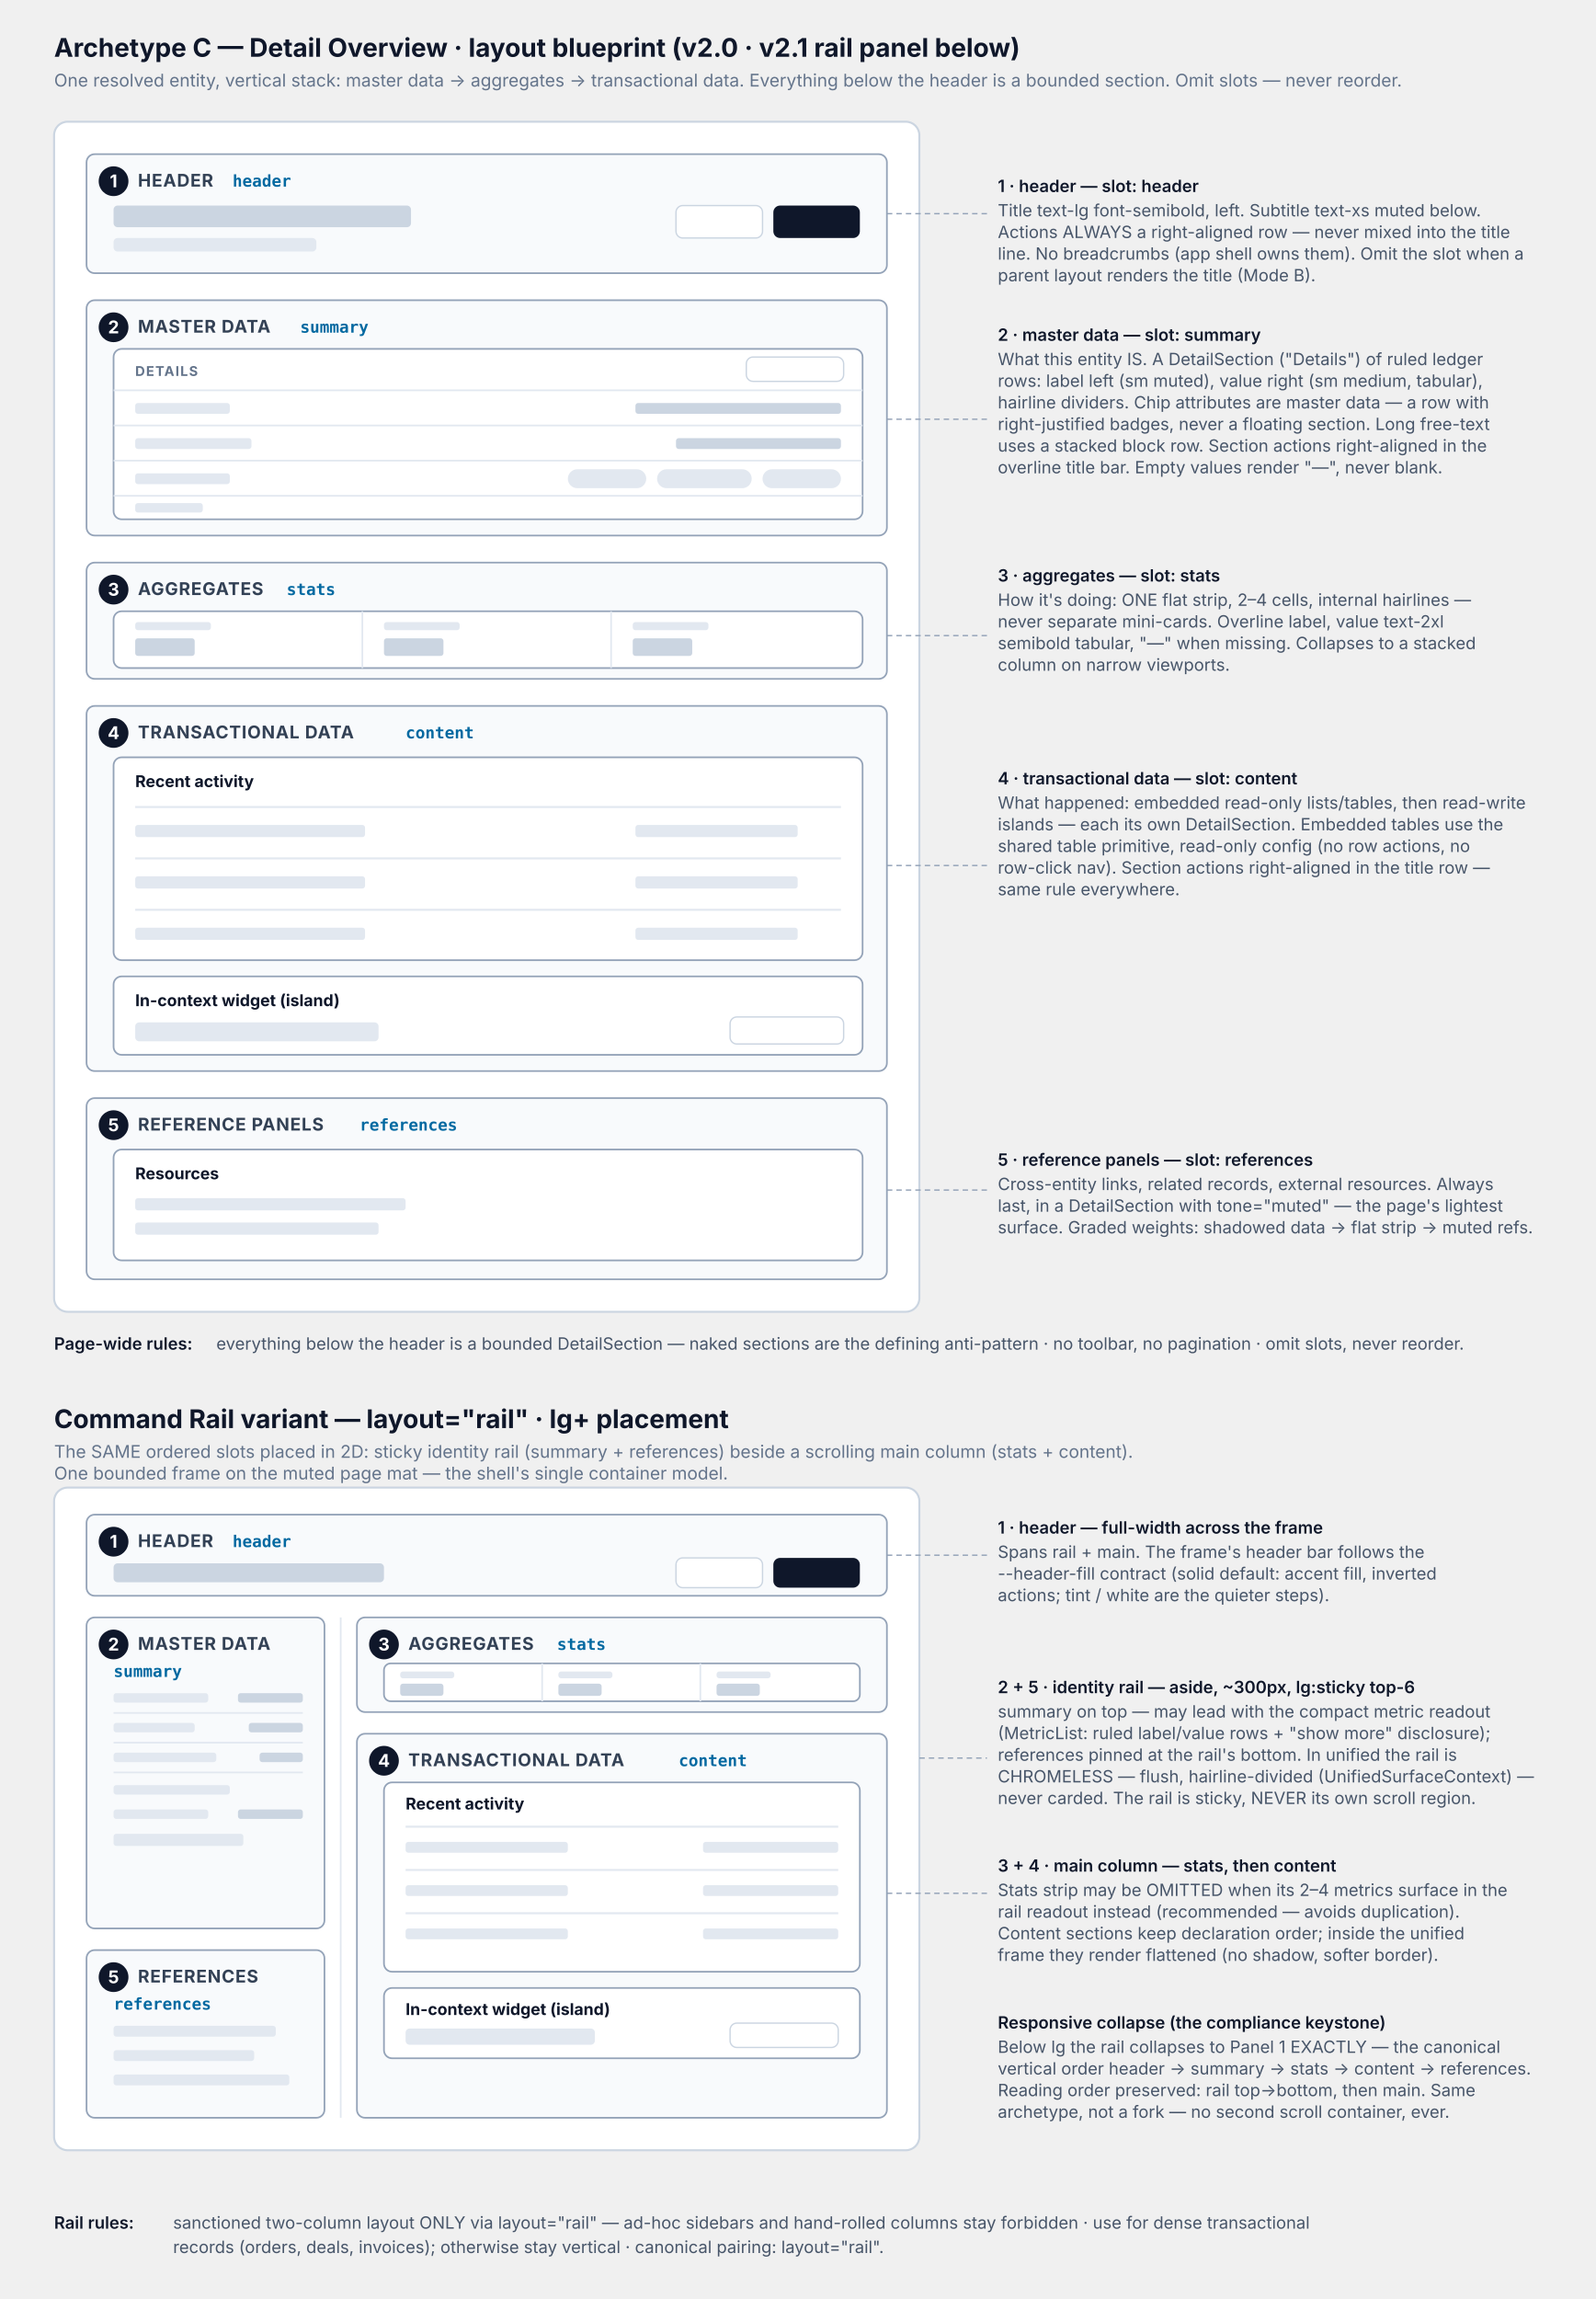
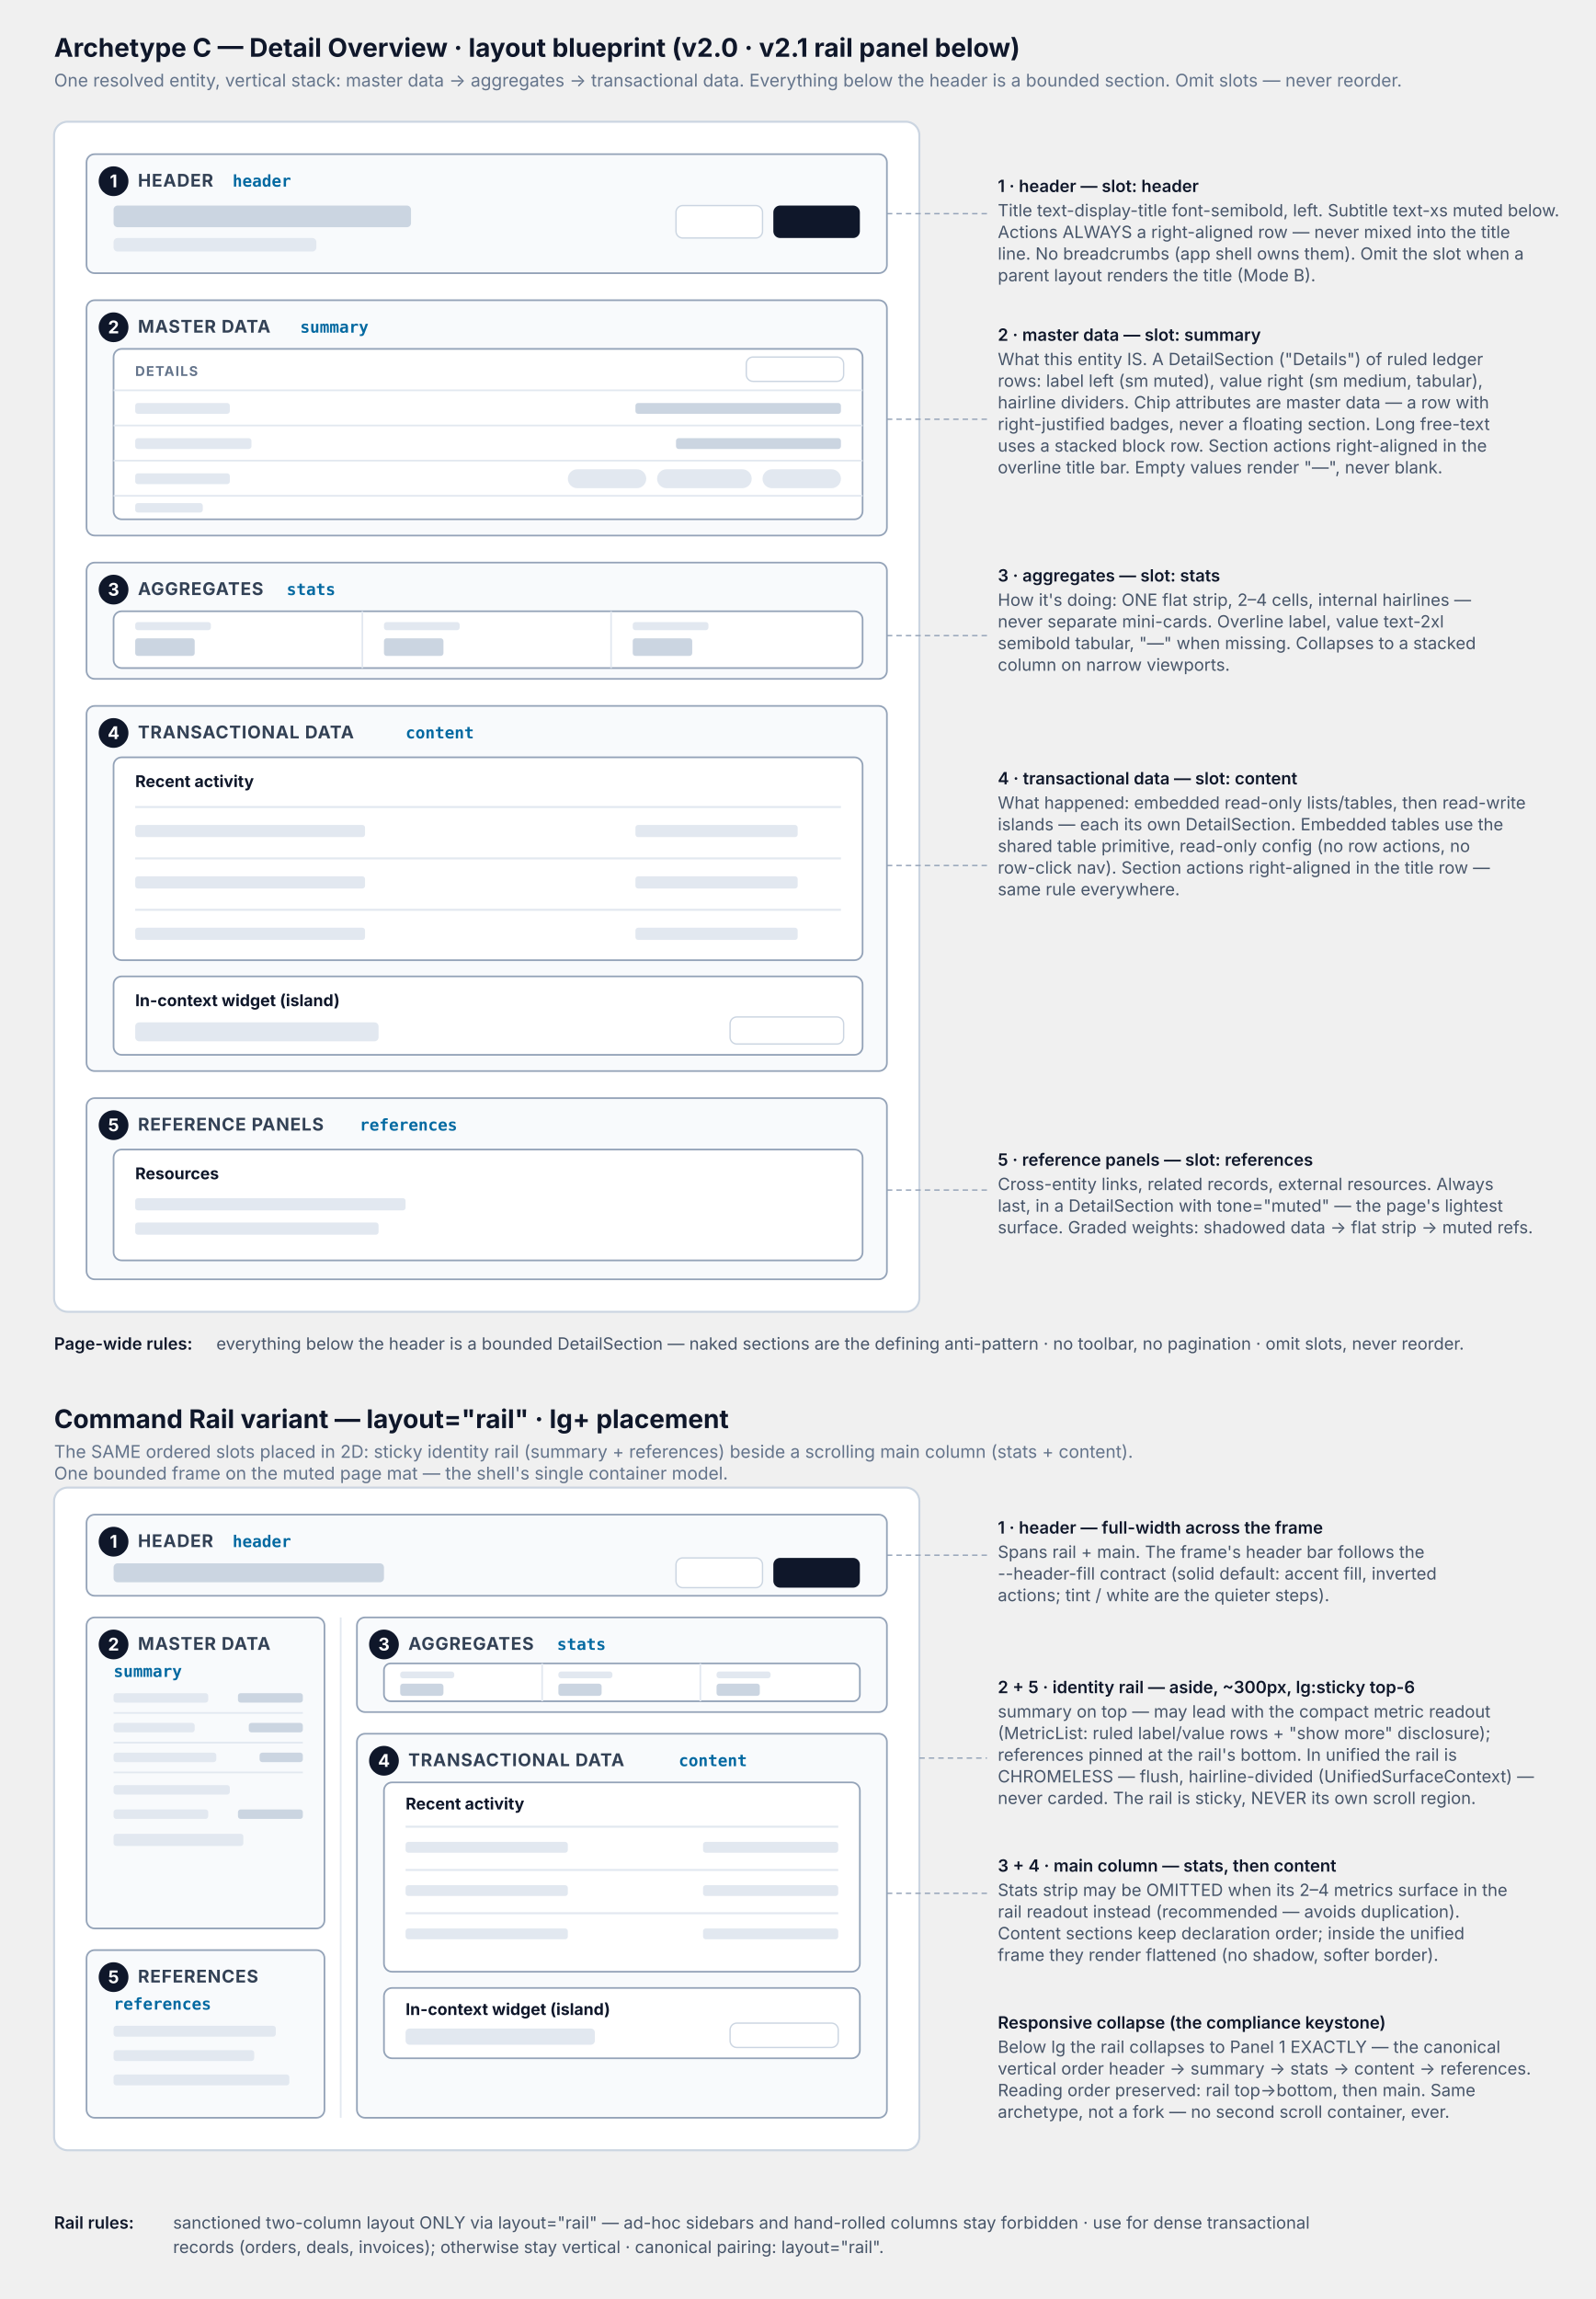
<svg xmlns="http://www.w3.org/2000/svg" viewBox="0 0 1180 1700" font-family="-apple-system, 'Segoe UI', system-ui, sans-serif">
  <defs>
    <style>
      .frame   { fill: #ffffff; stroke: #cbd5e1; stroke-width: 1.5; }
      .zone    { fill: #f8fafc; stroke: #94a3b8; stroke-width: 1.25; rx: 6; }
      .ghost   { fill: #e2e8f0; }
      .ghostD  { fill: #cbd5e1; }
      .btn     { fill: #0f172a; }
      .btnGhost{ fill: #ffffff; stroke: #cbd5e1; }
      .bounded { fill: #ffffff; stroke: #94a3b8; stroke-width: 1.25; }
      .num     { fill: #0f172a; }
      .numTxt  { fill: #ffffff; font-size: 13px; font-weight: 700; text-anchor: middle; }
      .zlabel  { fill: #334155; font-size: 13px; font-weight: 700; letter-spacing: 0.04em; }
      .zslot   { fill: #0369a1; font-size: 12px; font-weight: 600; font-family: ui-monospace, Menlo, monospace; }
      .stitle  { fill: #0f172a; font-size: 12px; font-weight: 700; }
      .note    { fill: #475569; font-size: 12.5px; }
      .noteB   { fill: #0f172a; font-size: 12.5px; font-weight: 600; }
      .title   { fill: #0f172a; font-size: 19px; font-weight: 700; }
      .sub     { fill: #64748b; font-size: 13px; }
      .lead    { stroke: #94a3b8; stroke-width: 1; stroke-dasharray: 4 3; fill: none; }
    </style>
  </defs>
  <text x="40" y="42" class="title">Archetype C — Detail Overview · layout blueprint (v2.0 · v2.1 rail panel below)</text>
  <text x="40" y="64" class="sub">One resolved entity, vertical stack: master data → aggregates → transactional data. Everything below the header is a bounded section. Omit slots — never reorder.</text>
  <rect x="40" y="90" width="640" height="880" class="frame" rx="10" />
  <rect x="64" y="114" width="592" height="88" class="zone" rx="6" />
  <circle cx="84" cy="134" r="11" class="num" />
  <text x="84" y="138.5" class="numTxt">1</text>
  <text x="102" y="138" class="zlabel">HEADER</text>
  <text x="172" y="138" class="zslot">header</text>
  <rect x="84" y="152" width="220" height="16" class="ghostD" rx="3" />
  <rect x="84" y="176" width="150" height="10" class="ghost" rx="3" />
  <rect x="500" y="152" width="64" height="24" class="btnGhost" rx="5" />
  <rect x="572" y="152" width="64" height="24" class="btn" rx="5" />
  <rect x="64" y="222" width="592" height="174" class="zone" rx="6" />
  <circle cx="84" cy="242" r="11" class="num" />
  <text x="84" y="246.5" class="numTxt">2</text>
  <text x="102" y="246" class="zlabel">MASTER DATA</text>
  <text x="222" y="246" class="zslot">summary</text>
  <g>
    <rect x="84" y="258" width="554" height="126" class="bounded" rx="6" />
    <text x="100" y="278" class="stitle" style="letter-spacing:0.08em; text-transform:uppercase; font-size:10px; fill:#64748b;">DETAILS</text>
    <rect x="552" y="264" width="72" height="18" class="btnGhost" rx="5" />
    <rect x="84" y="288" width="554" height="1.25" class="ghost" />
    <rect x="100" y="298" width="70" height="8" class="ghost" rx="2" />
    <rect x="470" y="298" width="152" height="8" class="ghostD" rx="2" />
    <rect x="84" y="314" width="554" height="1.25" class="ghost" />
    <rect x="100" y="324" width="86" height="8" class="ghost" rx="2" />
    <rect x="500" y="324" width="122" height="8" class="ghostD" rx="2" />
    <rect x="84" y="340" width="554" height="1.25" class="ghost" />
    <rect x="100" y="350" width="70" height="8" class="ghost" rx="2" />
    <rect x="420" y="347" width="58" height="14" class="ghost" rx="7" />
    <rect x="486" y="347" width="70" height="14" class="ghost" rx="7" />
    <rect x="564" y="347" width="58" height="14" class="ghost" rx="7" />
    <rect x="84" y="366" width="554" height="1.25" class="ghost" />
    <rect x="100" y="372" width="50" height="7" class="ghost" rx="2" />
    <rect x="100" y="368" width="0" height="0" class="ghost" />
  </g>
  <rect x="64" y="416" width="592" height="86" class="zone" rx="6" />
  <circle cx="84" cy="436" r="11" class="num" />
  <text x="84" y="440.5" class="numTxt">3</text>
  <text x="102" y="440" class="zlabel">AGGREGATES</text>
  <text x="212" y="440" class="zslot">stats</text>
  <g>
    <rect x="84" y="452" width="554" height="42" class="bounded" rx="6" />
    <line x1="268" y1="452" x2="268" y2="494" stroke="#e2e8f0" stroke-width="1.25" />
    <line x1="452" y1="452" x2="452" y2="494" stroke="#e2e8f0" stroke-width="1.25" />
    <rect x="100" y="460" width="56" height="6" class="ghost" rx="2" />
    <rect x="100" y="472" width="44" height="13" class="ghostD" rx="2" />
    <rect x="284" y="460" width="56" height="6" class="ghost" rx="2" />
    <rect x="284" y="472" width="44" height="13" class="ghostD" rx="2" />
    <rect x="468" y="460" width="56" height="6" class="ghost" rx="2" />
    <rect x="468" y="472" width="44" height="13" class="ghostD" rx="2" />
  </g>
  <rect x="64" y="522" width="592" height="270" class="zone" rx="6" />
  <circle cx="84" cy="542" r="11" class="num" />
  <text x="84" y="546.5" class="numTxt">4</text>
  <text x="102" y="546" class="zlabel">TRANSACTIONAL DATA</text>
  <text x="300" y="546" class="zslot">content</text>
  <g>
    <rect x="84" y="560" width="554" height="150" class="bounded" rx="6" />
    <text x="100" y="582" class="stitle">Recent activity</text>
    <rect x="100" y="596" width="522" height="1.5" class="ghost" />
    <rect x="100" y="610" width="170" height="9" class="ghost" rx="2" />
    <rect x="470" y="610" width="120" height="9" class="ghost" rx="2" />
    <rect x="100" y="634" width="522" height="1.5" class="ghost" />
    <rect x="100" y="648" width="170" height="9" class="ghost" rx="2" />
    <rect x="470" y="648" width="120" height="9" class="ghost" rx="2" />
    <rect x="100" y="672" width="522" height="1.5" class="ghost" />
    <rect x="100" y="686" width="170" height="9" class="ghost" rx="2" />
    <rect x="470" y="686" width="120" height="9" class="ghost" rx="2" />
  </g>
  <g>
    <rect x="84" y="722" width="554" height="58" class="bounded" rx="6" />
    <text x="100" y="744" class="stitle">In-context widget (island)</text>
    <rect x="100" y="756" width="180" height="14" class="ghost" rx="3" />
    <rect x="540" y="752" width="84" height="20" class="btnGhost" rx="5" />
  </g>
  <rect x="64" y="812" width="592" height="134" class="zone" rx="6" />
  <circle cx="84" cy="832" r="11" class="num" />
  <text x="84" y="836.5" class="numTxt">5</text>
  <text x="102" y="836" class="zlabel">REFERENCE PANELS</text>
  <text x="266" y="836" class="zslot">references</text>
  <g>
    <rect x="84" y="850" width="554" height="82" class="bounded" rx="6" />
    <text x="100" y="872" class="stitle">Resources</text>
    <rect x="100" y="886" width="200" height="9" class="ghost" rx="2" />
    <rect x="100" y="904" width="180" height="9" class="ghost" rx="2" />
  </g>
  <g>
    <line x1="656" y1="158" x2="730" y2="158" class="lead" />
    <text x="738" y="142" class="noteB">1 · header — slot: header</text>
-     <text x="738" y="160" class="note">Title text-lg font-semibold, left. Subtitle text-xs muted below.</text>
+     <text x="738" y="160" class="note">Title text-display-title font-semibold, left. Subtitle text-xs muted below.</text>
    <text x="738" y="176" class="note">Actions ALWAYS a right-aligned row — never mixed into the title</text>
    <text x="738" y="192" class="note">line. No breadcrumbs (app shell owns them). Omit the slot when a</text>
    <text x="738" y="208" class="note">parent layout renders the title (Mode B).</text>
    <line x1="656" y1="310" x2="730" y2="310" class="lead" />
    <text x="738" y="252" class="noteB">2 · master data — slot: summary</text>
    <text x="738" y="270" class="note">What this entity IS. A DetailSection ("Details") of ruled ledger</text>
    <text x="738" y="286" class="note">rows: label left (sm muted), value right (sm medium, tabular),</text>
    <text x="738" y="302" class="note">hairline dividers. Chip attributes are master data — a row with</text>
    <text x="738" y="318" class="note">right-justified badges, never a floating section. Long free-text</text>
    <text x="738" y="334" class="note">uses a stacked block row. Section actions right-aligned in the</text>
    <text x="738" y="350" class="note">overline title bar. Empty values render "—", never blank.</text>
    <line x1="656" y1="470" x2="730" y2="470" class="lead" />
    <text x="738" y="430" class="noteB">3 · aggregates — slot: stats</text>
    <text x="738" y="448" class="note">How it's doing: ONE flat strip, 2–4 cells, internal hairlines —</text>
    <text x="738" y="464" class="note">never separate mini-cards. Overline label, value text-2xl</text>
    <text x="738" y="480" class="note">semibold tabular, "—" when missing. Collapses to a stacked</text>
    <text x="738" y="496" class="note">column on narrow viewports.</text>
    <line x1="656" y1="640" x2="730" y2="640" class="lead" />
    <text x="738" y="580" class="noteB">4 · transactional data — slot: content</text>
    <text x="738" y="598" class="note">What happened: embedded read-only lists/tables, then read-write</text>
    <text x="738" y="614" class="note">islands — each its own DetailSection. Embedded tables use the</text>
    <text x="738" y="630" class="note">shared table primitive, read-only config (no row actions, no</text>
    <text x="738" y="646" class="note">row-click nav). Section actions right-aligned in the title row —</text>
    <text x="738" y="662" class="note">same rule everywhere.</text>
    <line x1="656" y1="880" x2="730" y2="880" class="lead" />
    <text x="738" y="862" class="noteB">5 · reference panels — slot: references</text>
    <text x="738" y="880" class="note">Cross-entity links, related records, external resources. Always</text>
    <text x="738" y="896" class="note">last, in a DetailSection with tone="muted" — the page's lightest</text>
    <text x="738" y="912" class="note">surface. Graded weights: shadowed data → flat strip → muted refs.</text>
  </g>
  <g>
    <text x="40" y="998" class="noteB">Page-wide rules:</text>
    <text x="160" y="998" class="note">everything below the header is a bounded DetailSection — naked sections are the defining anti-pattern · no toolbar, no pagination · omit slots, never reorder.</text>
  </g>
  <text x="40" y="1056" class="title">Command Rail variant — layout="rail" · lg+ placement</text>
  <text x="40" y="1078" class="sub">The SAME ordered slots placed in 2D: sticky identity rail (summary + references) beside a scrolling main column (stats + content).</text>
  <text x="40" y="1094" class="sub">One bounded frame on the muted page mat — the shell's single container model.</text>
  <rect x="40" y="1100" width="640" height="490" class="frame" rx="10" />
  <rect x="64" y="1120" width="592" height="60" class="zone" rx="6" />
  <circle cx="84" cy="1140" r="11" class="num" />
  <text x="84" y="1144.5" class="numTxt">1</text>
  <text x="102" y="1144" class="zlabel">HEADER</text>
  <text x="172" y="1144" class="zslot">header</text>
  <rect x="84" y="1156" width="200" height="14" class="ghostD" rx="3" />
  <rect x="500" y="1152" width="64" height="22" class="btnGhost" rx="5" />
  <rect x="572" y="1152" width="64" height="22" class="btn" rx="5" />
  <line x1="252" y1="1196" x2="252" y2="1566" stroke="#e2e8f0" stroke-width="1.25" />
  <rect x="64" y="1196" width="176" height="230" class="zone" rx="6" />
  <circle cx="84" cy="1216" r="11" class="num" />
  <text x="84" y="1220.5" class="numTxt">2</text>
  <text x="102" y="1220" class="zlabel">MASTER DATA</text>
  <text x="84" y="1240" class="zslot">summary</text>
  <rect x="84" y="1252" width="70" height="7" class="ghost" rx="2" />
  <rect x="176" y="1252" width="48" height="7" class="ghostD" rx="2" />
  <rect x="84" y="1266" width="140" height="1.25" class="ghost" />
  <rect x="84" y="1274" width="60" height="7" class="ghost" rx="2" />
  <rect x="184" y="1274" width="40" height="7" class="ghostD" rx="2" />
  <rect x="84" y="1288" width="140" height="1.25" class="ghost" />
  <rect x="84" y="1296" width="76" height="7" class="ghost" rx="2" />
  <rect x="192" y="1296" width="32" height="7" class="ghostD" rx="2" />
  <rect x="84" y="1310" width="140" height="1.25" class="ghost" />
  <rect x="84" y="1320" width="86" height="7" class="ghost" rx="2" />
  <rect x="84" y="1338" width="70" height="7" class="ghost" rx="2" />
  <rect x="176" y="1338" width="48" height="7" class="ghostD" rx="2" />
  <rect x="84" y="1356" width="96" height="9" class="ghost" rx="2" />
  <rect x="64" y="1442" width="176" height="124" class="zone" rx="6" />
  <circle cx="84" cy="1462" r="11" class="num" />
  <text x="84" y="1466.5" class="numTxt">5</text>
  <text x="102" y="1466" class="zlabel">REFERENCES</text>
  <text x="84" y="1486" class="zslot">references</text>
  <rect x="84" y="1498" width="120" height="8" class="ghost" rx="2" />
  <rect x="84" y="1516" width="104" height="8" class="ghost" rx="2" />
  <rect x="84" y="1534" width="130" height="8" class="ghost" rx="2" />
  <rect x="264" y="1196" width="392" height="70" class="zone" rx="6" />
  <circle cx="284" cy="1216" r="11" class="num" />
  <text x="284" y="1220.5" class="numTxt">3</text>
  <text x="302" y="1220" class="zlabel">AGGREGATES</text>
  <text x="412" y="1220" class="zslot">stats</text>
  <g>
    <rect x="284" y="1230" width="352" height="28" class="bounded" rx="5" />
    <line x1="401" y1="1230" x2="401" y2="1258" stroke="#e2e8f0" stroke-width="1.25" />
    <line x1="518" y1="1230" x2="518" y2="1258" stroke="#e2e8f0" stroke-width="1.25" />
    <rect x="296" y="1236" width="40" height="5" class="ghost" rx="2" />
    <rect x="296" y="1245" width="32" height="9" class="ghostD" rx="2" />
    <rect x="413" y="1236" width="40" height="5" class="ghost" rx="2" />
    <rect x="413" y="1245" width="32" height="9" class="ghostD" rx="2" />
    <rect x="530" y="1236" width="40" height="5" class="ghost" rx="2" />
    <rect x="530" y="1245" width="32" height="9" class="ghostD" rx="2" />
  </g>
  <rect x="264" y="1282" width="392" height="284" class="zone" rx="6" />
  <circle cx="284" cy="1302" r="11" class="num" />
  <text x="284" y="1306.5" class="numTxt">4</text>
  <text x="302" y="1306" class="zlabel">TRANSACTIONAL DATA</text>
  <text x="502" y="1306" class="zslot">content</text>
  <g>
    <rect x="284" y="1318" width="352" height="140" class="bounded" rx="6" />
    <text x="300" y="1338" class="stitle">Recent activity</text>
    <rect x="300" y="1350" width="320" height="1.5" class="ghost" />
    <rect x="300" y="1362" width="120" height="8" class="ghost" rx="2" />
    <rect x="520" y="1362" width="100" height="8" class="ghost" rx="2" />
    <rect x="300" y="1382" width="320" height="1.5" class="ghost" />
    <rect x="300" y="1394" width="120" height="8" class="ghost" rx="2" />
    <rect x="520" y="1394" width="100" height="8" class="ghost" rx="2" />
    <rect x="300" y="1414" width="320" height="1.5" class="ghost" />
    <rect x="300" y="1426" width="120" height="8" class="ghost" rx="2" />
    <rect x="520" y="1426" width="100" height="8" class="ghost" rx="2" />
  </g>
  <g>
    <rect x="284" y="1470" width="352" height="52" class="bounded" rx="6" />
    <text x="300" y="1490" class="stitle">In-context widget (island)</text>
    <rect x="300" y="1500" width="140" height="12" class="ghost" rx="3" />
    <rect x="540" y="1496" width="80" height="18" class="btnGhost" rx="5" />
  </g>
  <g>
    <line x1="656" y1="1150" x2="730" y2="1150" class="lead" />
    <text x="738" y="1134" class="noteB">1 · header — full-width across the frame</text>
    <text x="738" y="1152" class="note">Spans rail + main. The frame's header bar follows the</text>
    <text x="738" y="1168" class="note">--header-fill contract (solid default: accent fill, inverted</text>
    <text x="738" y="1184" class="note">actions; tint / white are the quieter steps).</text>
    <line x1="680" y1="1300" x2="730" y2="1300" class="lead" />
    <text x="738" y="1252" class="noteB">2 + 5 · identity rail — aside, ~300px, lg:sticky top-6</text>
    <text x="738" y="1270" class="note">summary on top — may lead with the compact metric readout</text>
    <text x="738" y="1286" class="note">(MetricList: ruled label/value rows + "show more" disclosure);</text>
    <text x="738" y="1302" class="note">references pinned at the rail's bottom. In unified the rail is</text>
    <text x="738" y="1318" class="note">CHROMELESS — flush, hairline-divided (UnifiedSurfaceContext) —</text>
    <text x="738" y="1334" class="note">never carded. The rail is sticky, NEVER its own scroll region.</text>
    <line x1="656" y1="1400" x2="730" y2="1400" class="lead" />
    <text x="738" y="1384" class="noteB">3 + 4 · main column — stats, then content</text>
    <text x="738" y="1402" class="note">Stats strip may be OMITTED when its 2–4 metrics surface in the</text>
    <text x="738" y="1418" class="note">rail readout instead (recommended — avoids duplication).</text>
    <text x="738" y="1434" class="note">Content sections keep declaration order; inside the unified</text>
    <text x="738" y="1450" class="note">frame they render flattened (no shadow, softer border).</text>
    <text x="738" y="1500" class="noteB">Responsive collapse (the compliance keystone)</text>
    <text x="738" y="1518" class="note">Below lg the rail collapses to Panel 1 EXACTLY — the canonical</text>
    <text x="738" y="1534" class="note">vertical order header → summary → stats → content → references.</text>
    <text x="738" y="1550" class="note">Reading order preserved: rail top→bottom, then main. Same</text>
    <text x="738" y="1566" class="note">archetype, not a fork — no second scroll container, ever.</text>
  </g>
  <g>
    <text x="40" y="1648" class="noteB">Rail rules:</text>
    <text x="128" y="1648" class="note">sanctioned two-column layout ONLY via layout="rail" — ad-hoc sidebars and hand-rolled columns stay forbidden · use for dense transactional</text>
    <text x="128" y="1666" class="note">records (orders, deals, invoices); otherwise stay vertical · canonical pairing: layout="rail".</text>
  </g>
</svg>
